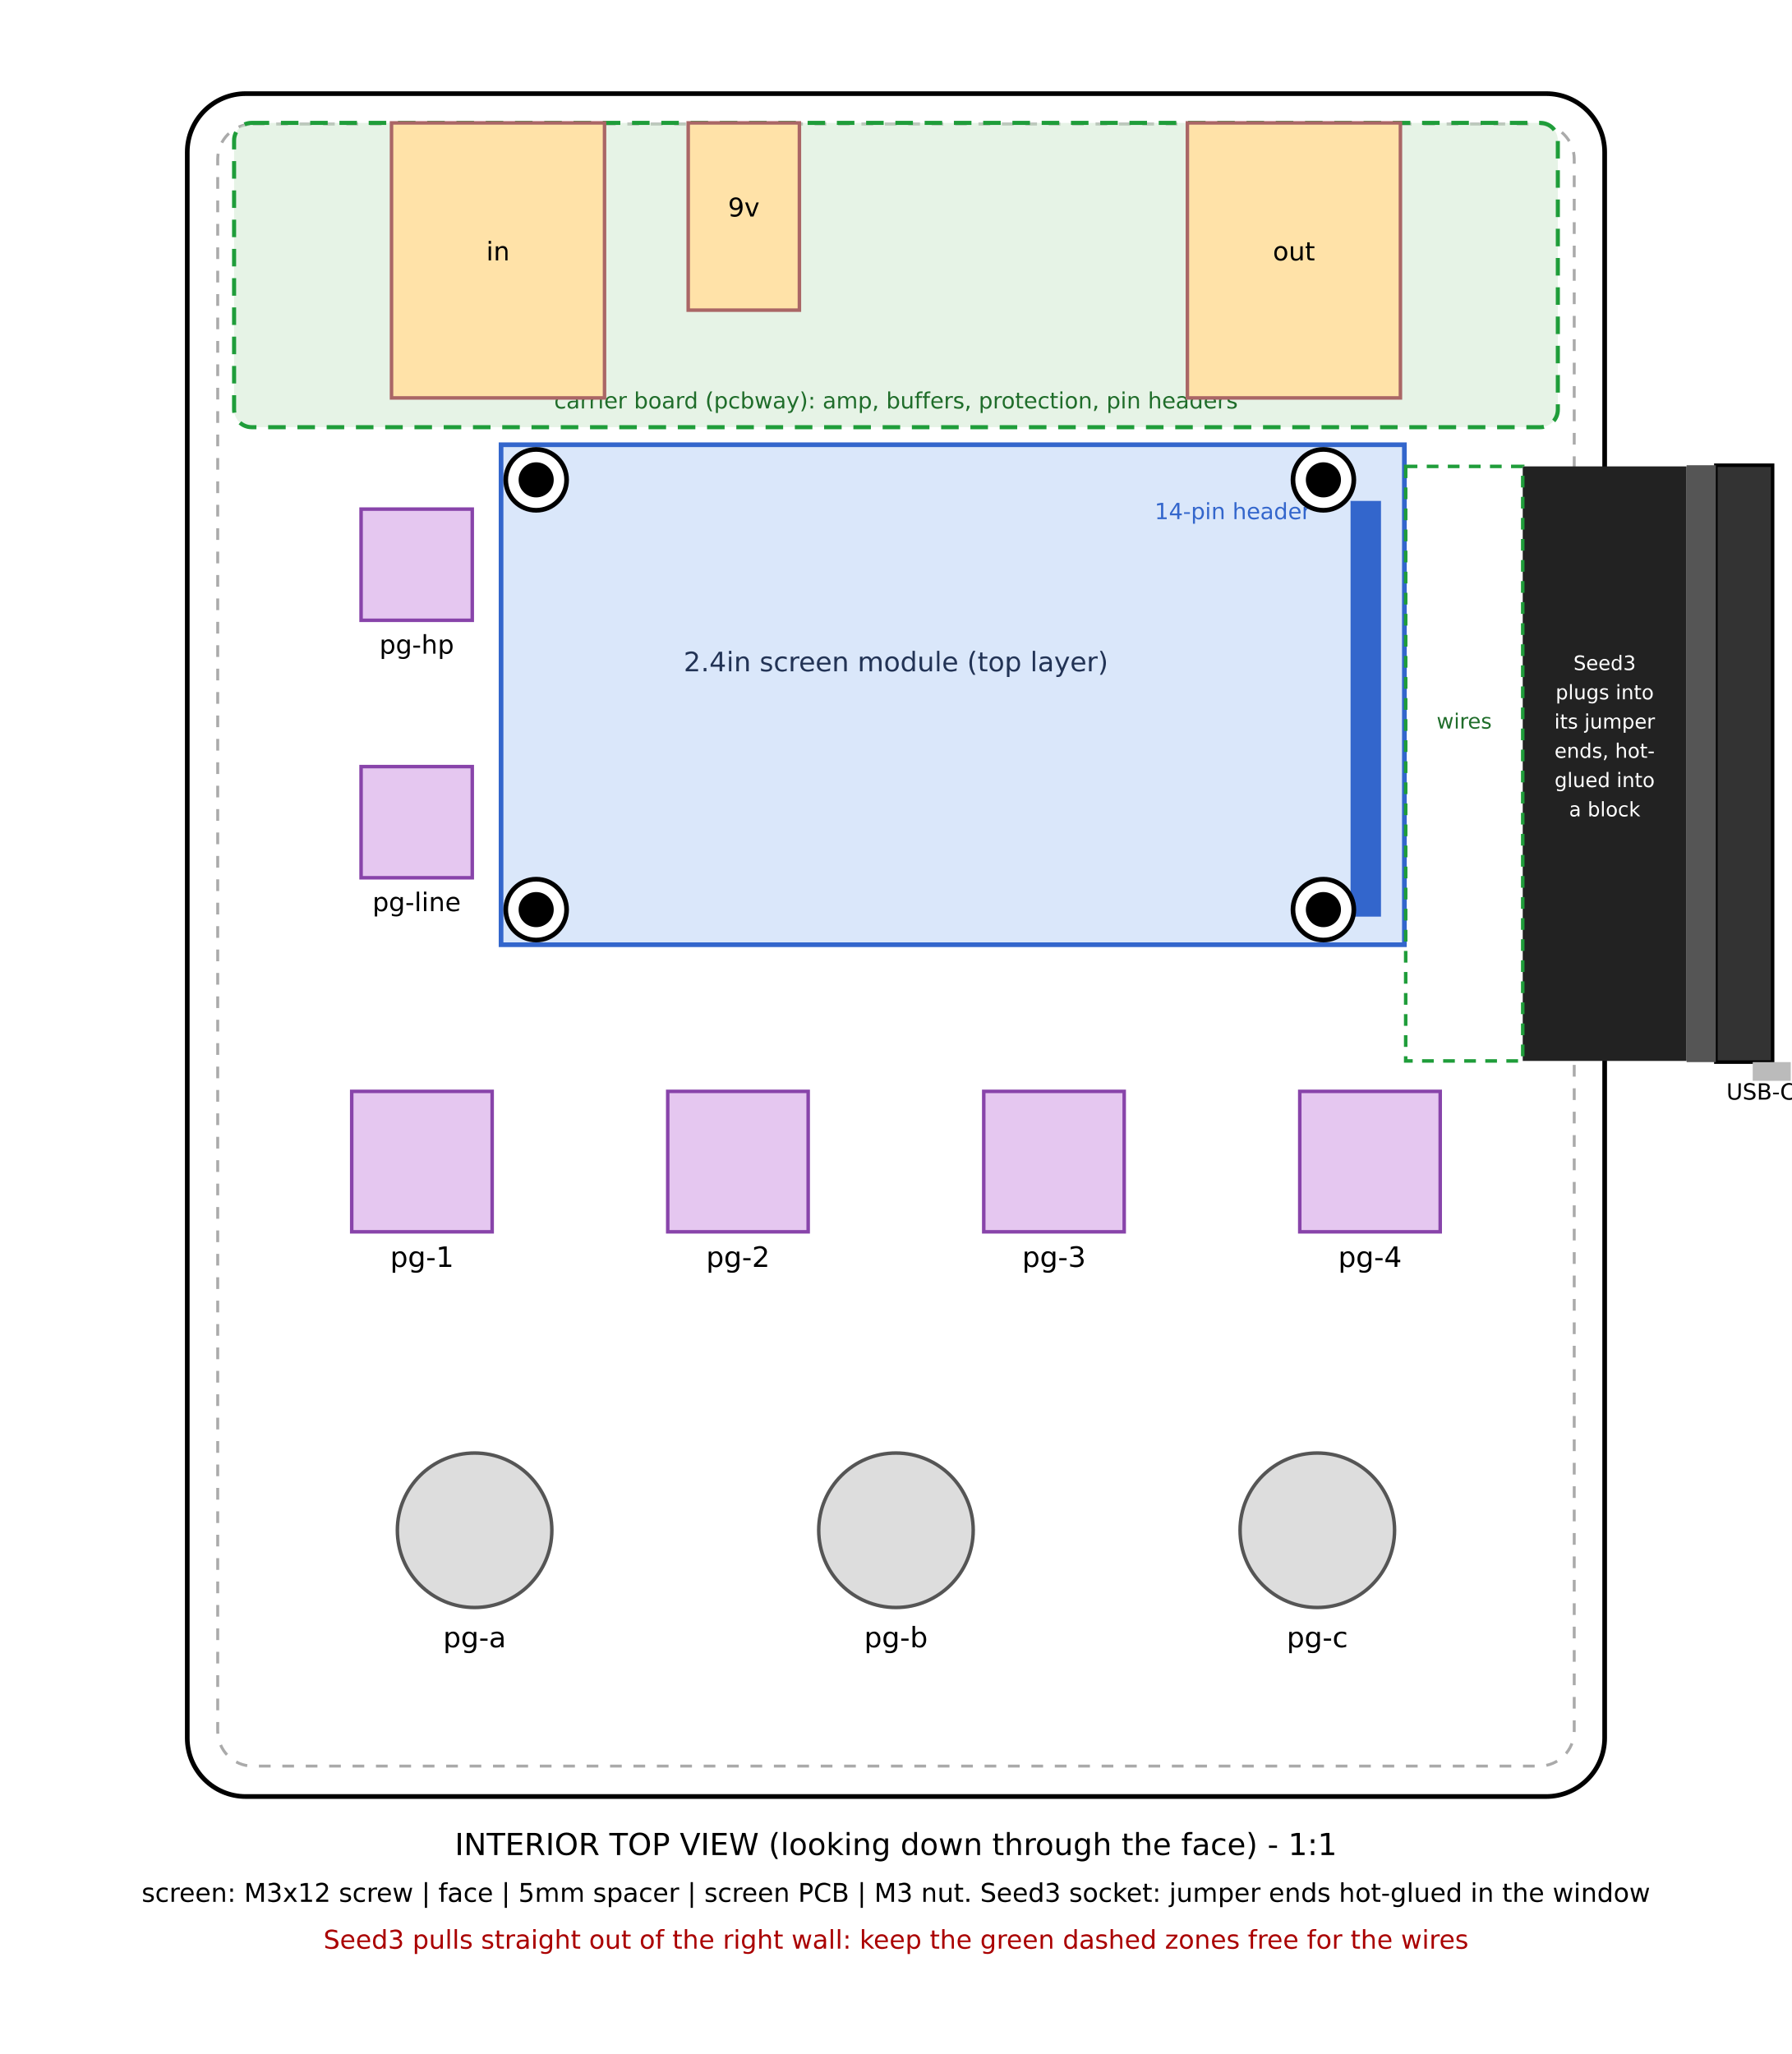
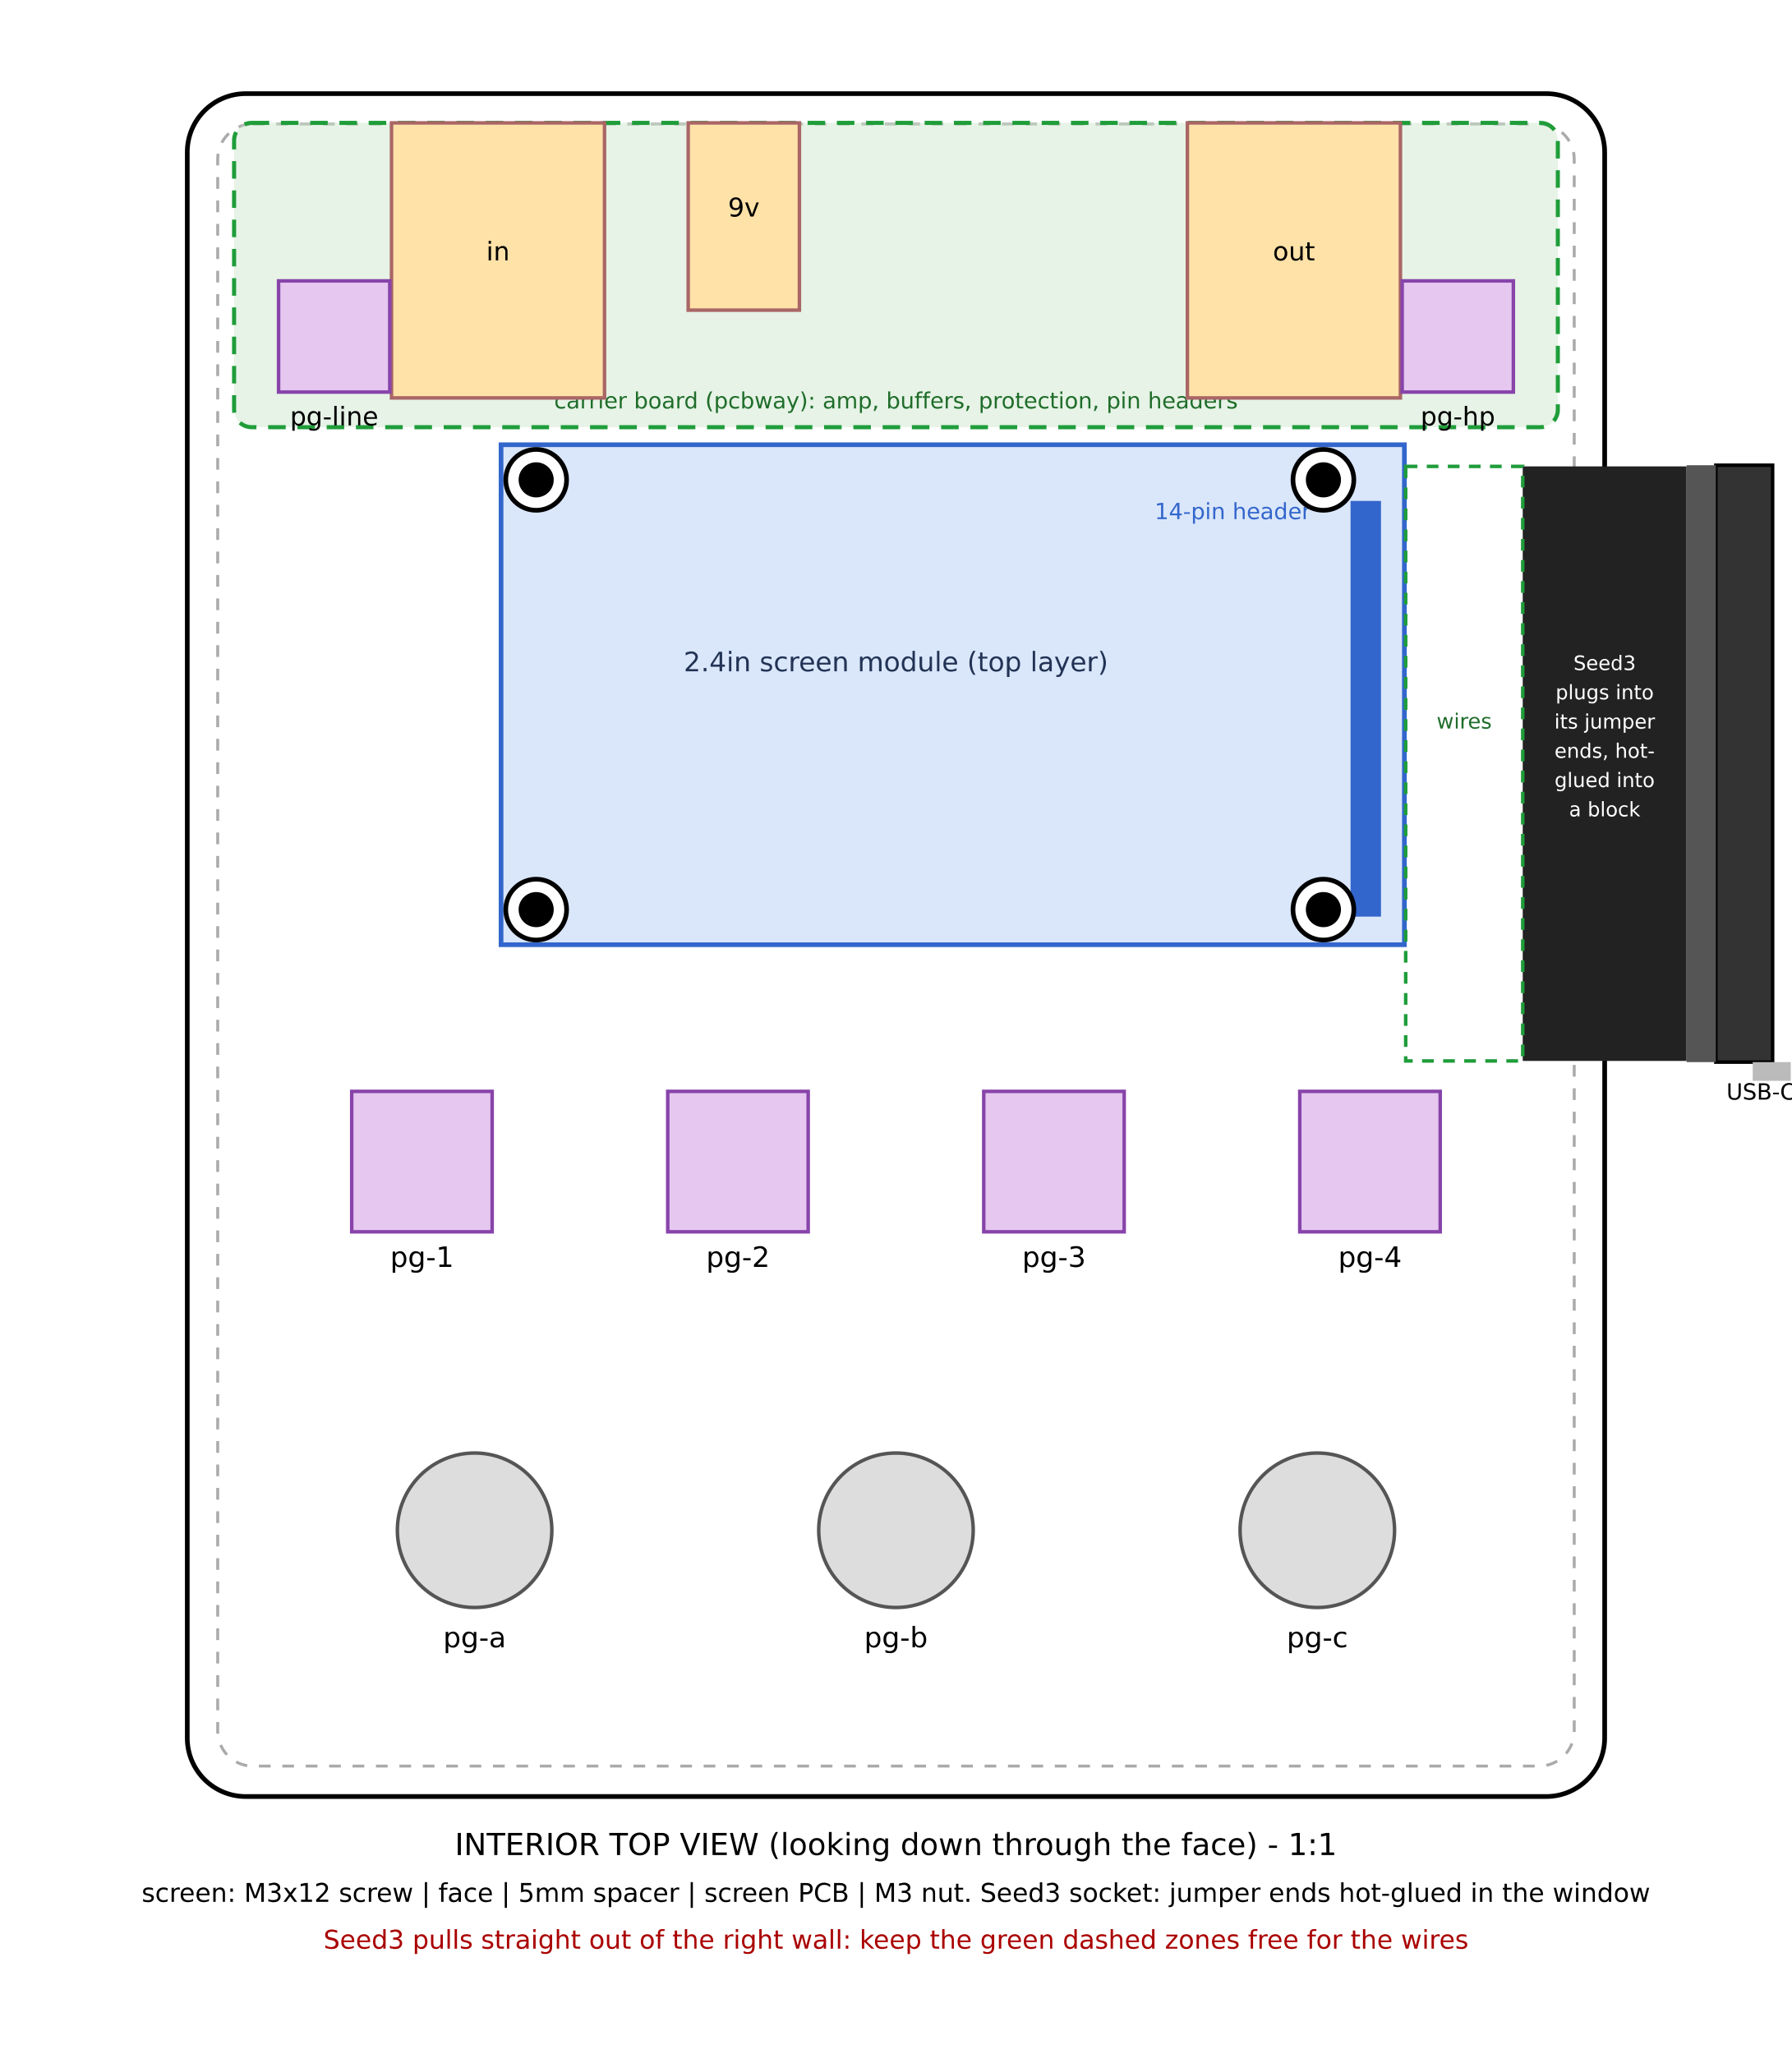
<svg xmlns="http://www.w3.org/2000/svg" width="153.1mm" height="175.5mm" viewBox="-76.55 -80.75 153.1 175.5">
  <rect x="-76.55" y="-80.75" width="153.1" height="175.5" fill="#fff" />
  <rect x="-60.55" y="-72.75" width="121.1" height="145.5" rx="5" fill="#fff" stroke="#000" stroke-width="0.4" />
  <rect x="-57.95" y="-70.15" width="115.9" height="140.3" rx="3" fill="none" stroke="#aaa" stroke-width="0.25" stroke-dasharray="1 1" />
  <rect x="-56.55" y="-70.25" width="113.1" height="26.0" rx="1.5" fill="#cfe9cf" fill-opacity="0.5" stroke="#1f9d3a" stroke-width="0.35" stroke-dasharray="1.5 1" />
  <text x="0.00" y="-45.85" font-family="DejaVu Sans, sans-serif" font-size="1.9" text-anchor="middle" fill="#1f6d2a" font-weight="normal">carrier board (pcbway): amp, buffers, protection, pin headers</text>
  <rect x="-43.1" y="-70.25" width="18.2" height="23.5" fill="#ffe2a8" stroke="#a66" stroke-width="0.3" />
  <text x="-34.00" y="-58.50" font-family="DejaVu Sans, sans-serif" font-size="2.2" text-anchor="middle" fill="#000" font-weight="normal">in</text>
  <rect x="-17.75" y="-70.25" width="9.5" height="16.0" fill="#ffe2a8" stroke="#a66" stroke-width="0.3" />
  <text x="-13.00" y="-62.25" font-family="DejaVu Sans, sans-serif" font-size="2.2" text-anchor="middle" fill="#000" font-weight="normal">9v</text>
  <rect x="24.9" y="-70.25" width="18.2" height="23.5" fill="#ffe2a8" stroke="#a66" stroke-width="0.3" />
  <text x="34.00" y="-58.50" font-family="DejaVu Sans, sans-serif" font-size="2.2" text-anchor="middle" fill="#000" font-weight="normal">out</text>
-   <rect x="-45.7" y="-37.25" width="9.5" height="9.5" fill="#e5c7f0" stroke="#84a" stroke-width="0.3" />
-   <text x="-40.95" y="-24.90" font-family="DejaVu Sans, sans-serif" font-size="2.2" text-anchor="middle" fill="#000" font-weight="normal">pg-hp</text>
-   <rect x="-45.7" y="-15.25" width="9.5" height="9.5" fill="#e5c7f0" stroke="#84a" stroke-width="0.3" />
-   <text x="-40.95" y="-2.90" font-family="DejaVu Sans, sans-serif" font-size="2.2" text-anchor="middle" fill="#000" font-weight="normal">pg-line</text>
+   <rect x="43.25" y="-56.75" width="9.5" height="9.5" fill="#e5c7f0" stroke="#84a" stroke-width="0.3" />
+   <text x="48.00" y="-44.40" font-family="DejaVu Sans, sans-serif" font-size="2.2" text-anchor="middle" fill="#000" font-weight="normal">pg-hp</text>
+   <rect x="-52.75" y="-56.75" width="9.5" height="9.5" fill="#e5c7f0" stroke="#84a" stroke-width="0.3" />
+   <text x="-48.00" y="-44.40" font-family="DejaVu Sans, sans-serif" font-size="2.2" text-anchor="middle" fill="#000" font-weight="normal">pg-line</text>
  <rect x="-33.74" y="-42.75" width="77.18" height="42.72" fill="#bcd3f5" fill-opacity="0.55" stroke="#36c" stroke-width="0.4" />
  <rect x="38.84" y="-37.95" width="2.6" height="35.52" fill="#36c" />
  <text x="35.44" y="-36.39" font-family="DejaVu Sans, sans-serif" font-size="1.9" text-anchor="end" fill="#36c" font-weight="normal">14-pin header</text>
  <text x="0.00" y="-23.39" font-family="DejaVu Sans, sans-serif" font-size="2.3" text-anchor="middle" fill="#235" font-weight="normal">2.4in screen module (top layer)</text>
  <rect x="53.55" y="-40.9" width="14.0" height="50.8" fill="#222" />
  <rect x="70.05" y="-41.0" width="4.85" height="51" fill="#333" stroke="#000" stroke-width="0.3" />
  <rect x="73.2" y="10.0" width="3.25" height="1.6" fill="#bbb" />
  <rect x="67.55" y="-41.0" width="2.5" height="51" fill="#555" />
  <rect x="43.55" y="-40.9" width="10" height="50.8" fill="none" stroke="#1f9d3a" stroke-width="0.3" stroke-dasharray="1 0.8" />
  <text x="60.55" y="-23.50" font-family="DejaVu Sans, sans-serif" font-size="1.7" text-anchor="middle" fill="#fff" font-weight="normal">Seed3</text>
  <text x="60.55" y="-21.00" font-family="DejaVu Sans, sans-serif" font-size="1.7" text-anchor="middle" fill="#fff" font-weight="normal">plugs into</text>
  <text x="60.55" y="-18.50" font-family="DejaVu Sans, sans-serif" font-size="1.7" text-anchor="middle" fill="#fff" font-weight="normal">its jumper</text>
  <text x="60.55" y="-16.00" font-family="DejaVu Sans, sans-serif" font-size="1.7" text-anchor="middle" fill="#fff" font-weight="normal">ends, hot-</text>
  <text x="60.55" y="-13.50" font-family="DejaVu Sans, sans-serif" font-size="1.7" text-anchor="middle" fill="#fff" font-weight="normal">glued into</text>
  <text x="60.55" y="-11.00" font-family="DejaVu Sans, sans-serif" font-size="1.7" text-anchor="middle" fill="#fff" font-weight="normal">a block</text>
  <text x="48.55" y="-18.50" font-family="DejaVu Sans, sans-serif" font-size="1.8" text-anchor="middle" fill="#1f6d2a" font-weight="normal">wires</text>
  <text x="73.90" y="13.20" font-family="DejaVu Sans, sans-serif" font-size="1.9" text-anchor="middle" fill="#000" font-weight="normal">USB-C</text>
  <circle cx="-30.74" cy="-39.75" r="2.6" fill="#fff" stroke="#000" stroke-width="0.4" />
  <circle cx="-30.74" cy="-39.75" r="1.5" fill="#000" />
  <circle cx="36.52" cy="-39.75" r="2.6" fill="#fff" stroke="#000" stroke-width="0.4" />
  <circle cx="36.52" cy="-39.75" r="1.5" fill="#000" />
  <circle cx="-30.74" cy="-3.03" r="2.6" fill="#fff" stroke="#000" stroke-width="0.4" />
  <circle cx="-30.74" cy="-3.03" r="1.5" fill="#000" />
  <circle cx="36.52" cy="-3.03" r="2.6" fill="#fff" stroke="#000" stroke-width="0.4" />
  <circle cx="36.52" cy="-3.03" r="1.5" fill="#000" />
  <rect x="-46.5" y="12.5" width="12" height="12" fill="#e5c7f0" stroke="#84a" stroke-width="0.3" />
  <text x="-40.50" y="27.50" font-family="DejaVu Sans, sans-serif" font-size="2.4" text-anchor="middle" fill="#000" font-weight="normal">pg-1</text>
  <rect x="-19.5" y="12.5" width="12" height="12" fill="#e5c7f0" stroke="#84a" stroke-width="0.3" />
  <text x="-13.50" y="27.50" font-family="DejaVu Sans, sans-serif" font-size="2.4" text-anchor="middle" fill="#000" font-weight="normal">pg-2</text>
  <rect x="7.5" y="12.5" width="12" height="12" fill="#e5c7f0" stroke="#84a" stroke-width="0.3" />
  <text x="13.50" y="27.50" font-family="DejaVu Sans, sans-serif" font-size="2.4" text-anchor="middle" fill="#000" font-weight="normal">pg-3</text>
  <rect x="34.5" y="12.5" width="12" height="12" fill="#e5c7f0" stroke="#84a" stroke-width="0.3" />
  <text x="40.50" y="27.50" font-family="DejaVu Sans, sans-serif" font-size="2.4" text-anchor="middle" fill="#000" font-weight="normal">pg-4</text>
  <circle cx="-36.0" cy="50.0" r="6.6" fill="#ddd" stroke="#555" stroke-width="0.3" />
  <text x="-36.00" y="60.00" font-family="DejaVu Sans, sans-serif" font-size="2.4" text-anchor="middle" fill="#000" font-weight="normal">pg-a</text>
  <circle cx="0.0" cy="50.0" r="6.6" fill="#ddd" stroke="#555" stroke-width="0.3" />
  <text x="0.00" y="60.00" font-family="DejaVu Sans, sans-serif" font-size="2.4" text-anchor="middle" fill="#000" font-weight="normal">pg-b</text>
  <circle cx="36.0" cy="50.0" r="6.6" fill="#ddd" stroke="#555" stroke-width="0.3" />
  <text x="36.00" y="60.00" font-family="DejaVu Sans, sans-serif" font-size="2.4" text-anchor="middle" fill="#000" font-weight="normal">pg-c</text>
  <text x="0.00" y="77.75" font-family="DejaVu Sans, sans-serif" font-size="2.6" text-anchor="middle" fill="#000" font-weight="normal">INTERIOR TOP VIEW (looking down through the face) - 1:1</text>
  <text x="0.00" y="81.75" font-family="DejaVu Sans, sans-serif" font-size="2.2" text-anchor="middle" fill="#000" font-weight="normal">screen: M3x12 screw | face | 5mm spacer | screen PCB | M3 nut.   Seed3 socket: jumper ends hot-glued in the window</text>
  <text x="0.00" y="85.75" font-family="DejaVu Sans, sans-serif" font-size="2.2" text-anchor="middle" fill="#a00" font-weight="normal">Seed3 pulls straight out of the right wall: keep the green dashed zones free for the wires</text>
</svg>
